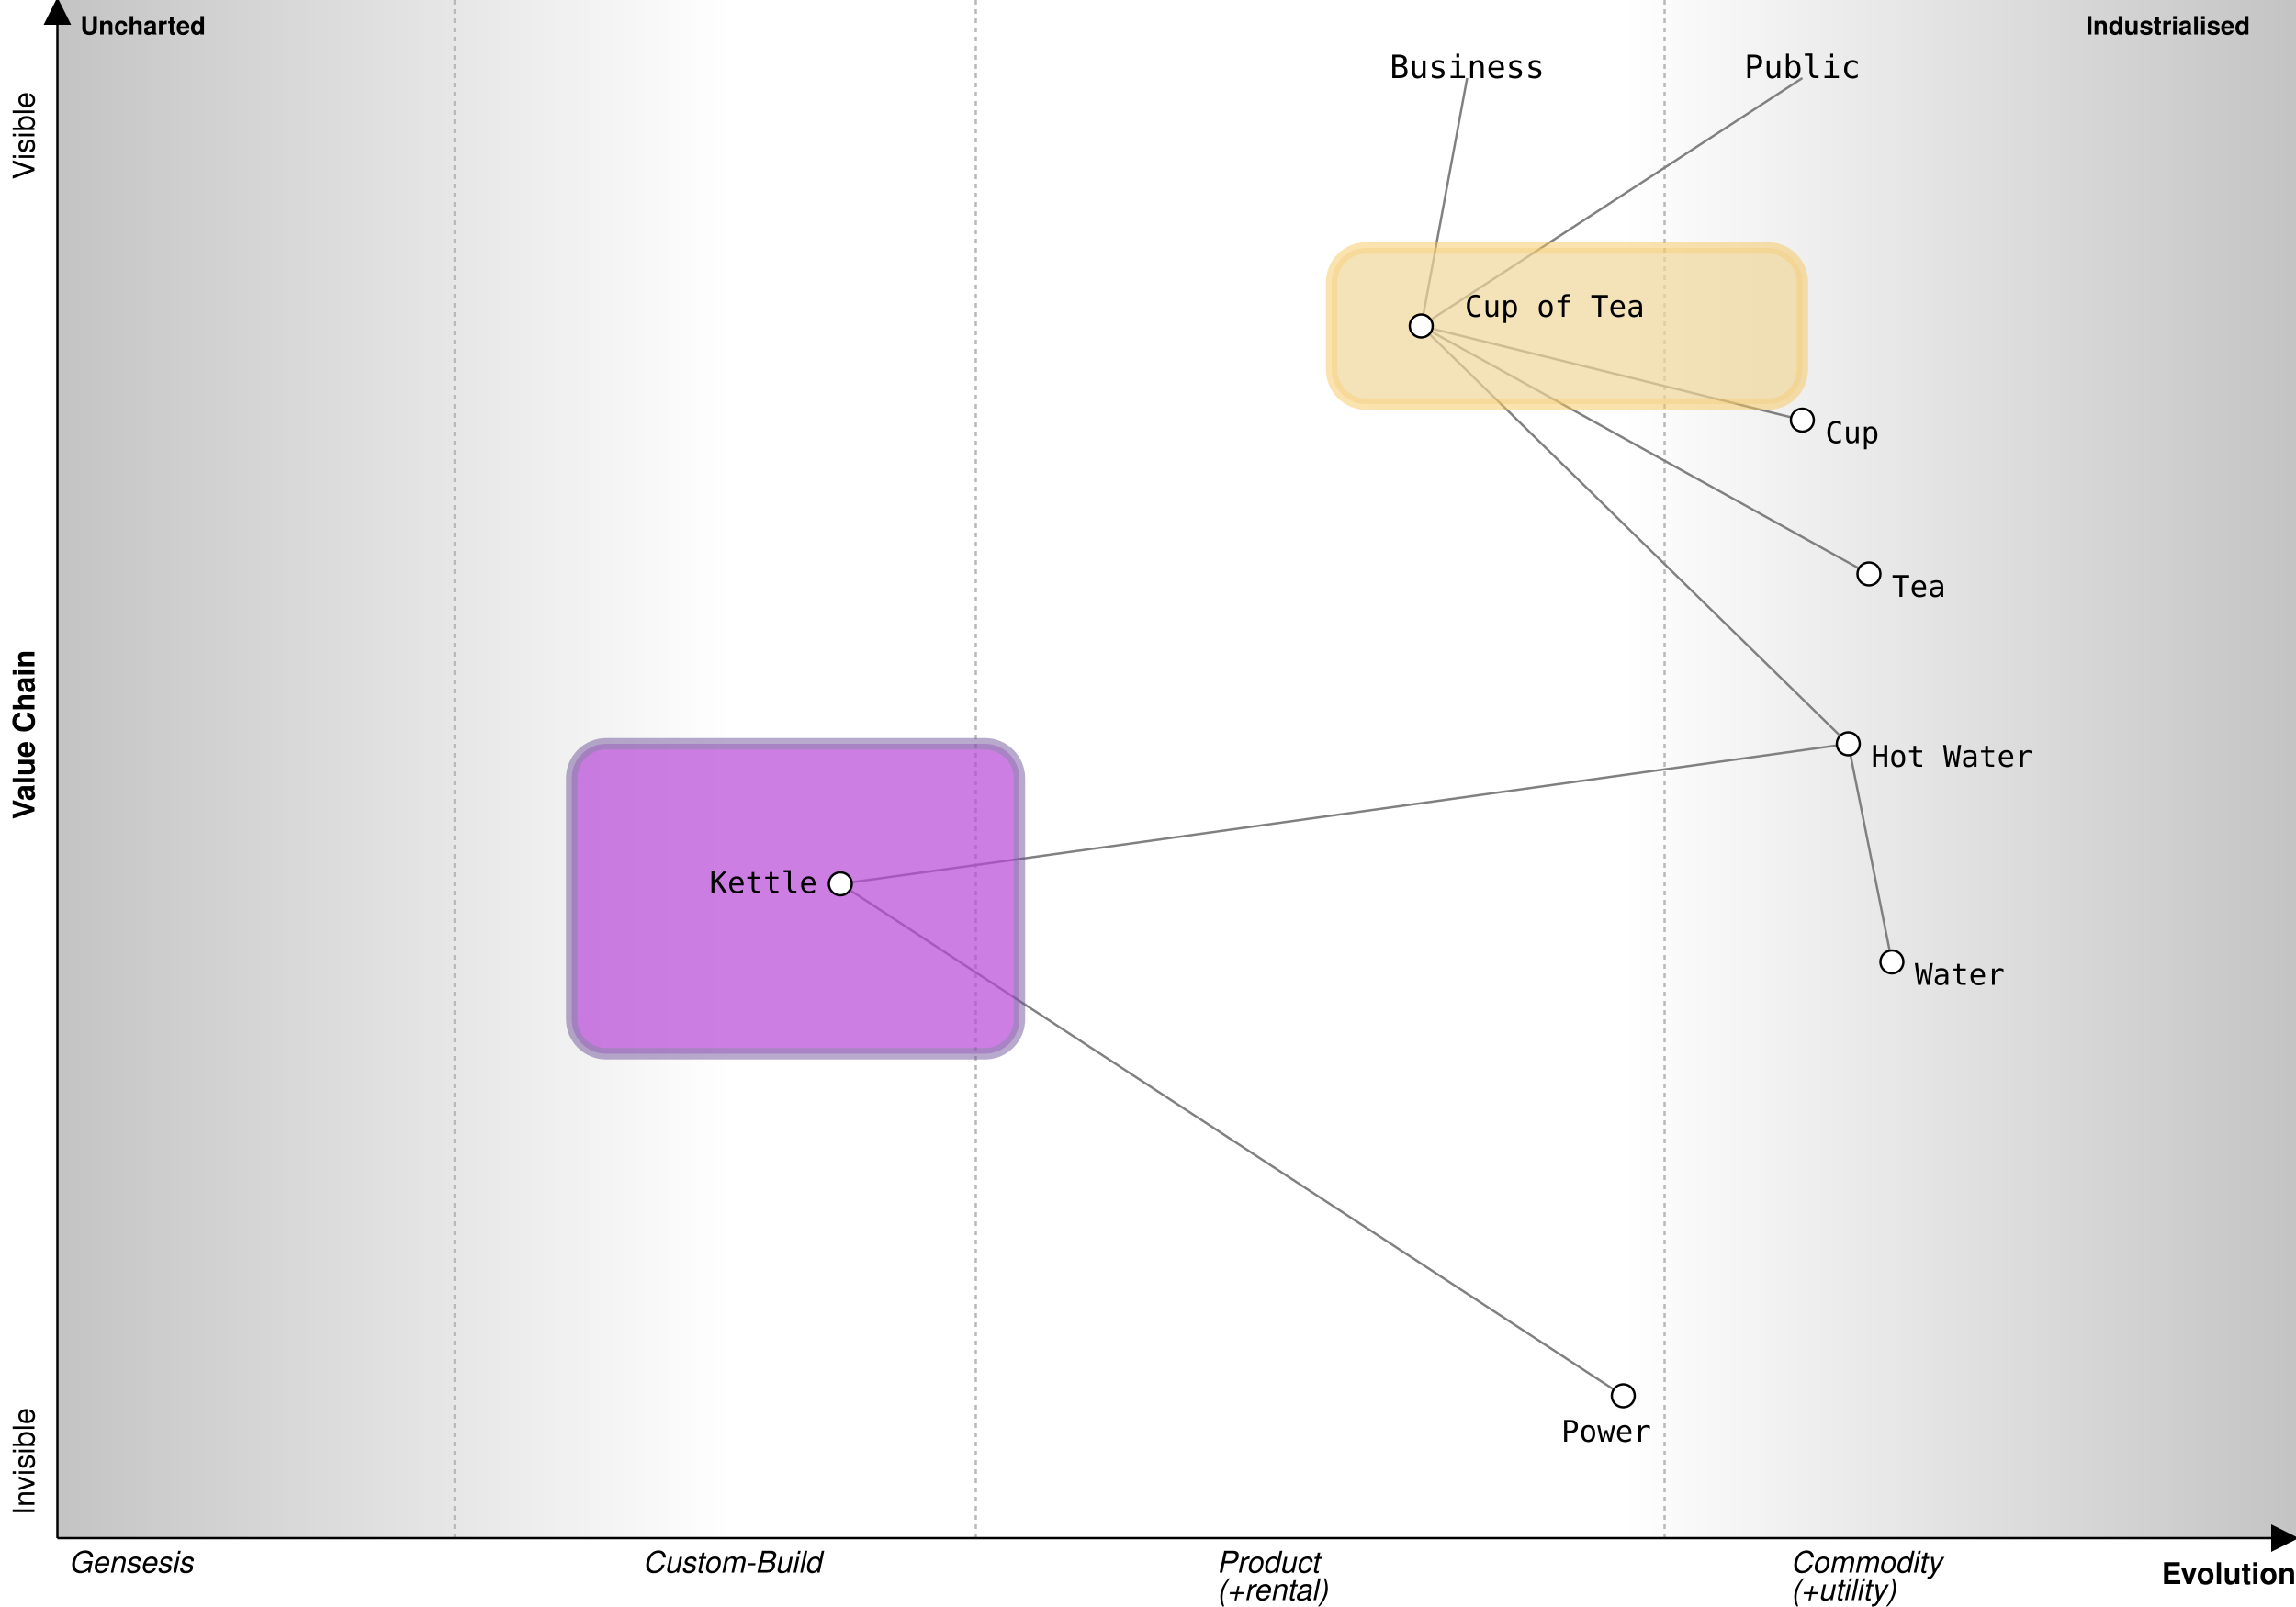
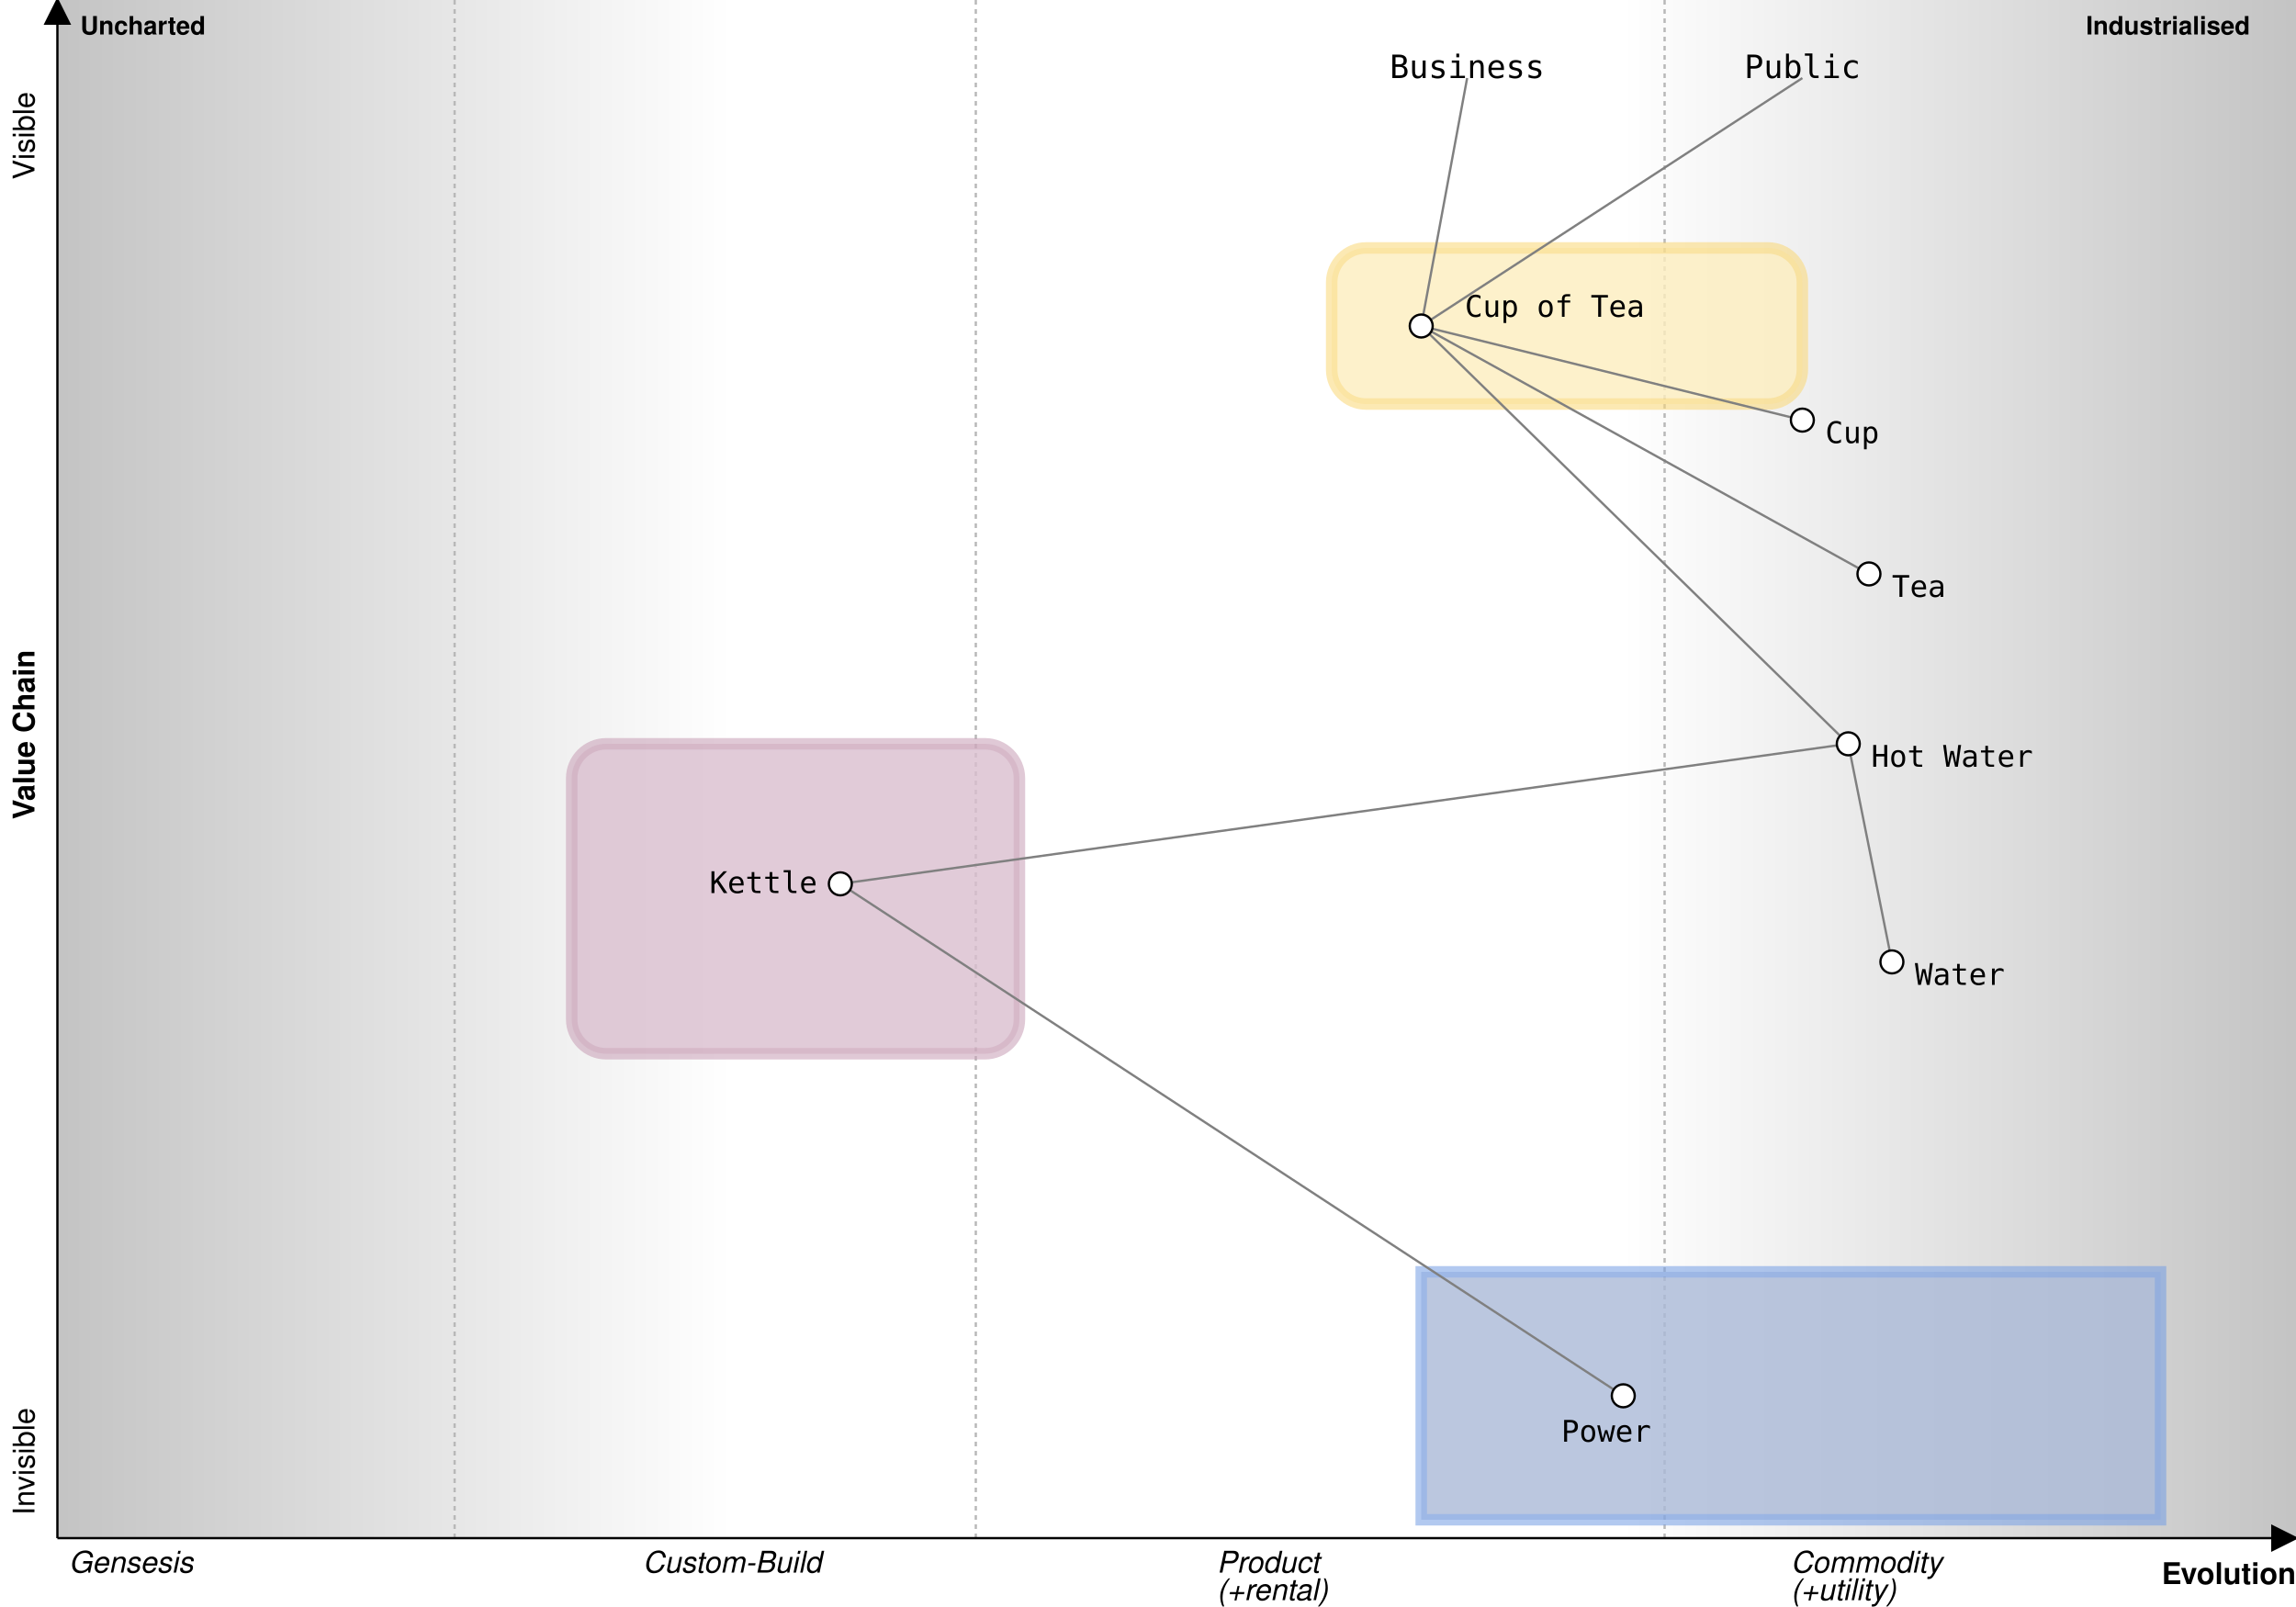
<svg xmlns="http://www.w3.org/2000/svg" width="1000" height="700">
  <rect x="0" y="0" width="1000" height="700" style="fill:white" />
  <defs>
    <linearGradient id="wardleyGradient" x1="0%" y1="0%" x2="100%" y2="0%">
      <stop offset="0%" stop-color="rgb(196,196,196)" stop-opacity="1.00" />
      <stop offset="30%" stop-color="rgb(255,255,255)" stop-opacity="1.00" />
      <stop offset="70%" stop-color="rgb(255,255,255)" stop-opacity="1.00" />
      <stop offset="100%" stop-color="rgb(196,196,196)" stop-opacity="1.00" />
    </linearGradient>
    <marker id="arrow" refX="15" refY="0" markerWidth="12" markerHeight="12" viewBox="0 -5 10 10">
      <path d="M0,-5L10,0L0,5" style="fill:red" />
    </marker>
    <marker id="graphArrow" refX="9" refY="0" markerWidth="12" markerHeight="12" viewBox="0 -5 10 10">
      <path d="M0,-5L10,0L0,5" style="fill:black" />
    </marker>
  </defs>
  <rect x="25" y="0" width="975" height="670" style="fill:url(#wardleyGradient)" />
  <g transform="translate(0,700) rotate(270)">
    <g font-family="&quot;Helvetica Neue&quot;,Helvetica,Arial,sans-serif" font-size="13px"> &gt;
<line x1="30" y1="25" x2="700" y2="25" stroke="black" stroke-width="1" marker-end="url(#graphArrow)" />
      <line x1="700" y1="198" x2="30" y2="198" stroke="#b8b8b8" stroke-dasharray="2,2" />
      <line x1="700" y1="425" x2="30" y2="425" stroke="#b8b8b8" stroke-dasharray="2,2" />
      <line x1="700" y1="725" x2="30" y2="725" stroke="#b8b8b8" stroke-dasharray="2,2" />
      <text x="40" y="15" text-anchor="start">Invisible</text>
      <text x="660" y="15" text-anchor="end">Visible</text>
      <text x="380" y="15" text-anchor="middle" font-weight="bold">Value Chain</text>
    </g>
  </g>
  <line x1="25" y1="670" x2="1000" y2="670" stroke="black" stroke-width="1" marker-end="url(#graphArrow)" />
  <g font-family="&quot;Helvetica Neue&quot;,Helvetica,Arial,sans-serif" font-size="13px" font-style="italic">
    <text x="35" y="15" font-style="normal" font-size="11px" font-weight="bold">Uncharted</text>
    <text x="980" y="15" font-style="normal" font-size="11px" font-weight="bold" text-anchor="end">Industrialised</text>
    <text x="30" y="685">Gensesis</text>
    <text x="280" y="685">Custom-Build</text>
    <text x="530" y="685">Product</text>
    <text x="530" y="697">(+rental)</text>
    <text x="780" y="685">Commodity</text>
    <text x="780" y="697">(+utility)</text>
    <text x="1000" y="690" text-anchor="end" font-weight="bold" font-style="normal">Evolution</text>
  </g>
  <g font-family="Consolas, Lucida Console, monospace" font-weight="14px" font-size="13px">
+     <g id="components">
+       <g transform="translate(580,108)">
+         <rect x="0" y="0" width="205" height="68" rx="15" ry="15" fill="rgb(252, 237, 190)" opacity="0.8" stroke="rgb(250,216,120)" stroke-opacity="0.7" stroke-width="5px" />
+       </g>
+       <g transform="translate(249,324)">
+         <rect x="0" y="0" width="195" height="135" rx="15" ry="15" fill="rgb(217, 190, 206)" opacity="0.8" stroke="rgb(200,159,182)" stroke-opacity="0.7" stroke-width="5px" />
+       </g>
+       <g transform="translate(619,554)">
+         <rect x="0" y="0" width="322" height="108" fill="rgb(170, 185, 215)" opacity="0.8" stroke="rgb(119,159,229)" stroke-opacity="0.7" stroke-width="5px" />
+       </g>
+     </g>
    <g id="links">
+       <line x1="805" y1="324" x2="824" y2="419" stroke="grey" stroke-width="1" />
+       <line x1="805" y1="324" x2="366" y2="385" stroke="grey" stroke-width="1" />
+       <line x1="366" y1="385" x2="707" y2="608" stroke="grey" stroke-width="1" />
+       <line x1="785" y1="34" x2="619" y2="142" stroke="grey" stroke-width="1" />
      <line x1="619" y1="142" x2="785" y2="183" stroke="grey" stroke-width="1" />
      <line x1="619" y1="142" x2="814" y2="250" stroke="grey" stroke-width="1" />
      <line x1="619" y1="142" x2="805" y2="324" stroke="grey" stroke-width="1" />
-       <line x1="805" y1="324" x2="824" y2="419" stroke="grey" stroke-width="1" />
-       <line x1="805" y1="324" x2="366" y2="385" stroke="grey" stroke-width="1" />
-       <line x1="366" y1="385" x2="707" y2="608" stroke="grey" stroke-width="1" />
      <line x1="639" y1="34" x2="619" y2="142" stroke="grey" stroke-width="1" />
-       <line x1="785" y1="34" x2="619" y2="142" stroke="grey" stroke-width="1" />
    </g>
-     <g id="components">
-       <g transform="translate(580,108)">
-         <rect x="0" y="0" width="205" height="68" rx="15" ry="15" fill="rgb(240, 215, 155)" opacity="0.7" stroke="rgb(245,198,93)" stroke-opacity="0.7" stroke-width="5px" />
-       </g>
-       <g transform="translate(249,324)">
-         <rect x="0" y="0" width="195" height="135" rx="15" ry="15" fill="rgb(184, 71, 214)" opacity="0.7" stroke="rgb(111,85,155)" stroke-opacity="0.7" stroke-width="5px" />
-       </g>
-       <g transform="translate(619,142)">
-         <text x="19" y="-4">Cup of Tea</text>
-         <circle cx="0" cy="0" r="5" stroke-width="1" stroke="black" fill="white" />
-       </g>
-       <g transform="translate(785,183)">
-         <text x="10" y="10">Cup</text>
+     <g id="annotations">
+       <g transform="translate(814,250)">
+         <text x="10" y="10">Tea</text>
        <circle cx="0" cy="0" r="5" stroke-width="1" stroke="black" fill="white" />
      </g>
      <g transform="translate(805,324)">
        <text x="10" y="10">Hot Water</text>
        <circle cx="0" cy="0" r="5" stroke-width="1" stroke="black" fill="white" />
      </g>
      <g transform="translate(824,419)">
        <text x="10" y="10">Water</text>
        <circle cx="0" cy="0" r="5" stroke-width="1" stroke="black" fill="white" />
      </g>
      <g transform="translate(366,385)">
        <text x="-57" y="4">Kettle</text>
        <circle cx="0" cy="0" r="5" stroke-width="1" stroke="black" fill="white" />
      </g>
-       <g transform="translate(639,34)">
-         <text x="0" y="0" font-weight="14px" font-size="14px" text-anchor="middle">Business</text>
+       <g transform="translate(707,608)">
+         <text x="-27" y="20">Power</text>
+         <circle cx="0" cy="0" r="5" stroke-width="1" stroke="black" fill="white" />
      </g>
      <g transform="translate(785,34)">
        <text x="0" y="0" font-weight="14px" font-size="14px" text-anchor="middle">Public</text>
      </g>
-       <g transform="translate(814,250)">
-         <text x="10" y="10">Tea</text>
+       <g transform="translate(619,142)">
+         <text x="19" y="-4">Cup of Tea</text>
        <circle cx="0" cy="0" r="5" stroke-width="1" stroke="black" fill="white" />
      </g>
-       <g transform="translate(707,608)">
-         <text x="-27" y="20">Power</text>
+       <g transform="translate(639,34)">
+         <text x="0" y="0" font-weight="14px" font-size="14px" text-anchor="middle">Business</text>
+       </g>
+       <g transform="translate(785,183)">
+         <text x="10" y="10">Cup</text>
        <circle cx="0" cy="0" r="5" stroke-width="1" stroke="black" fill="white" />
      </g>
    </g>
  </g>
</svg>
